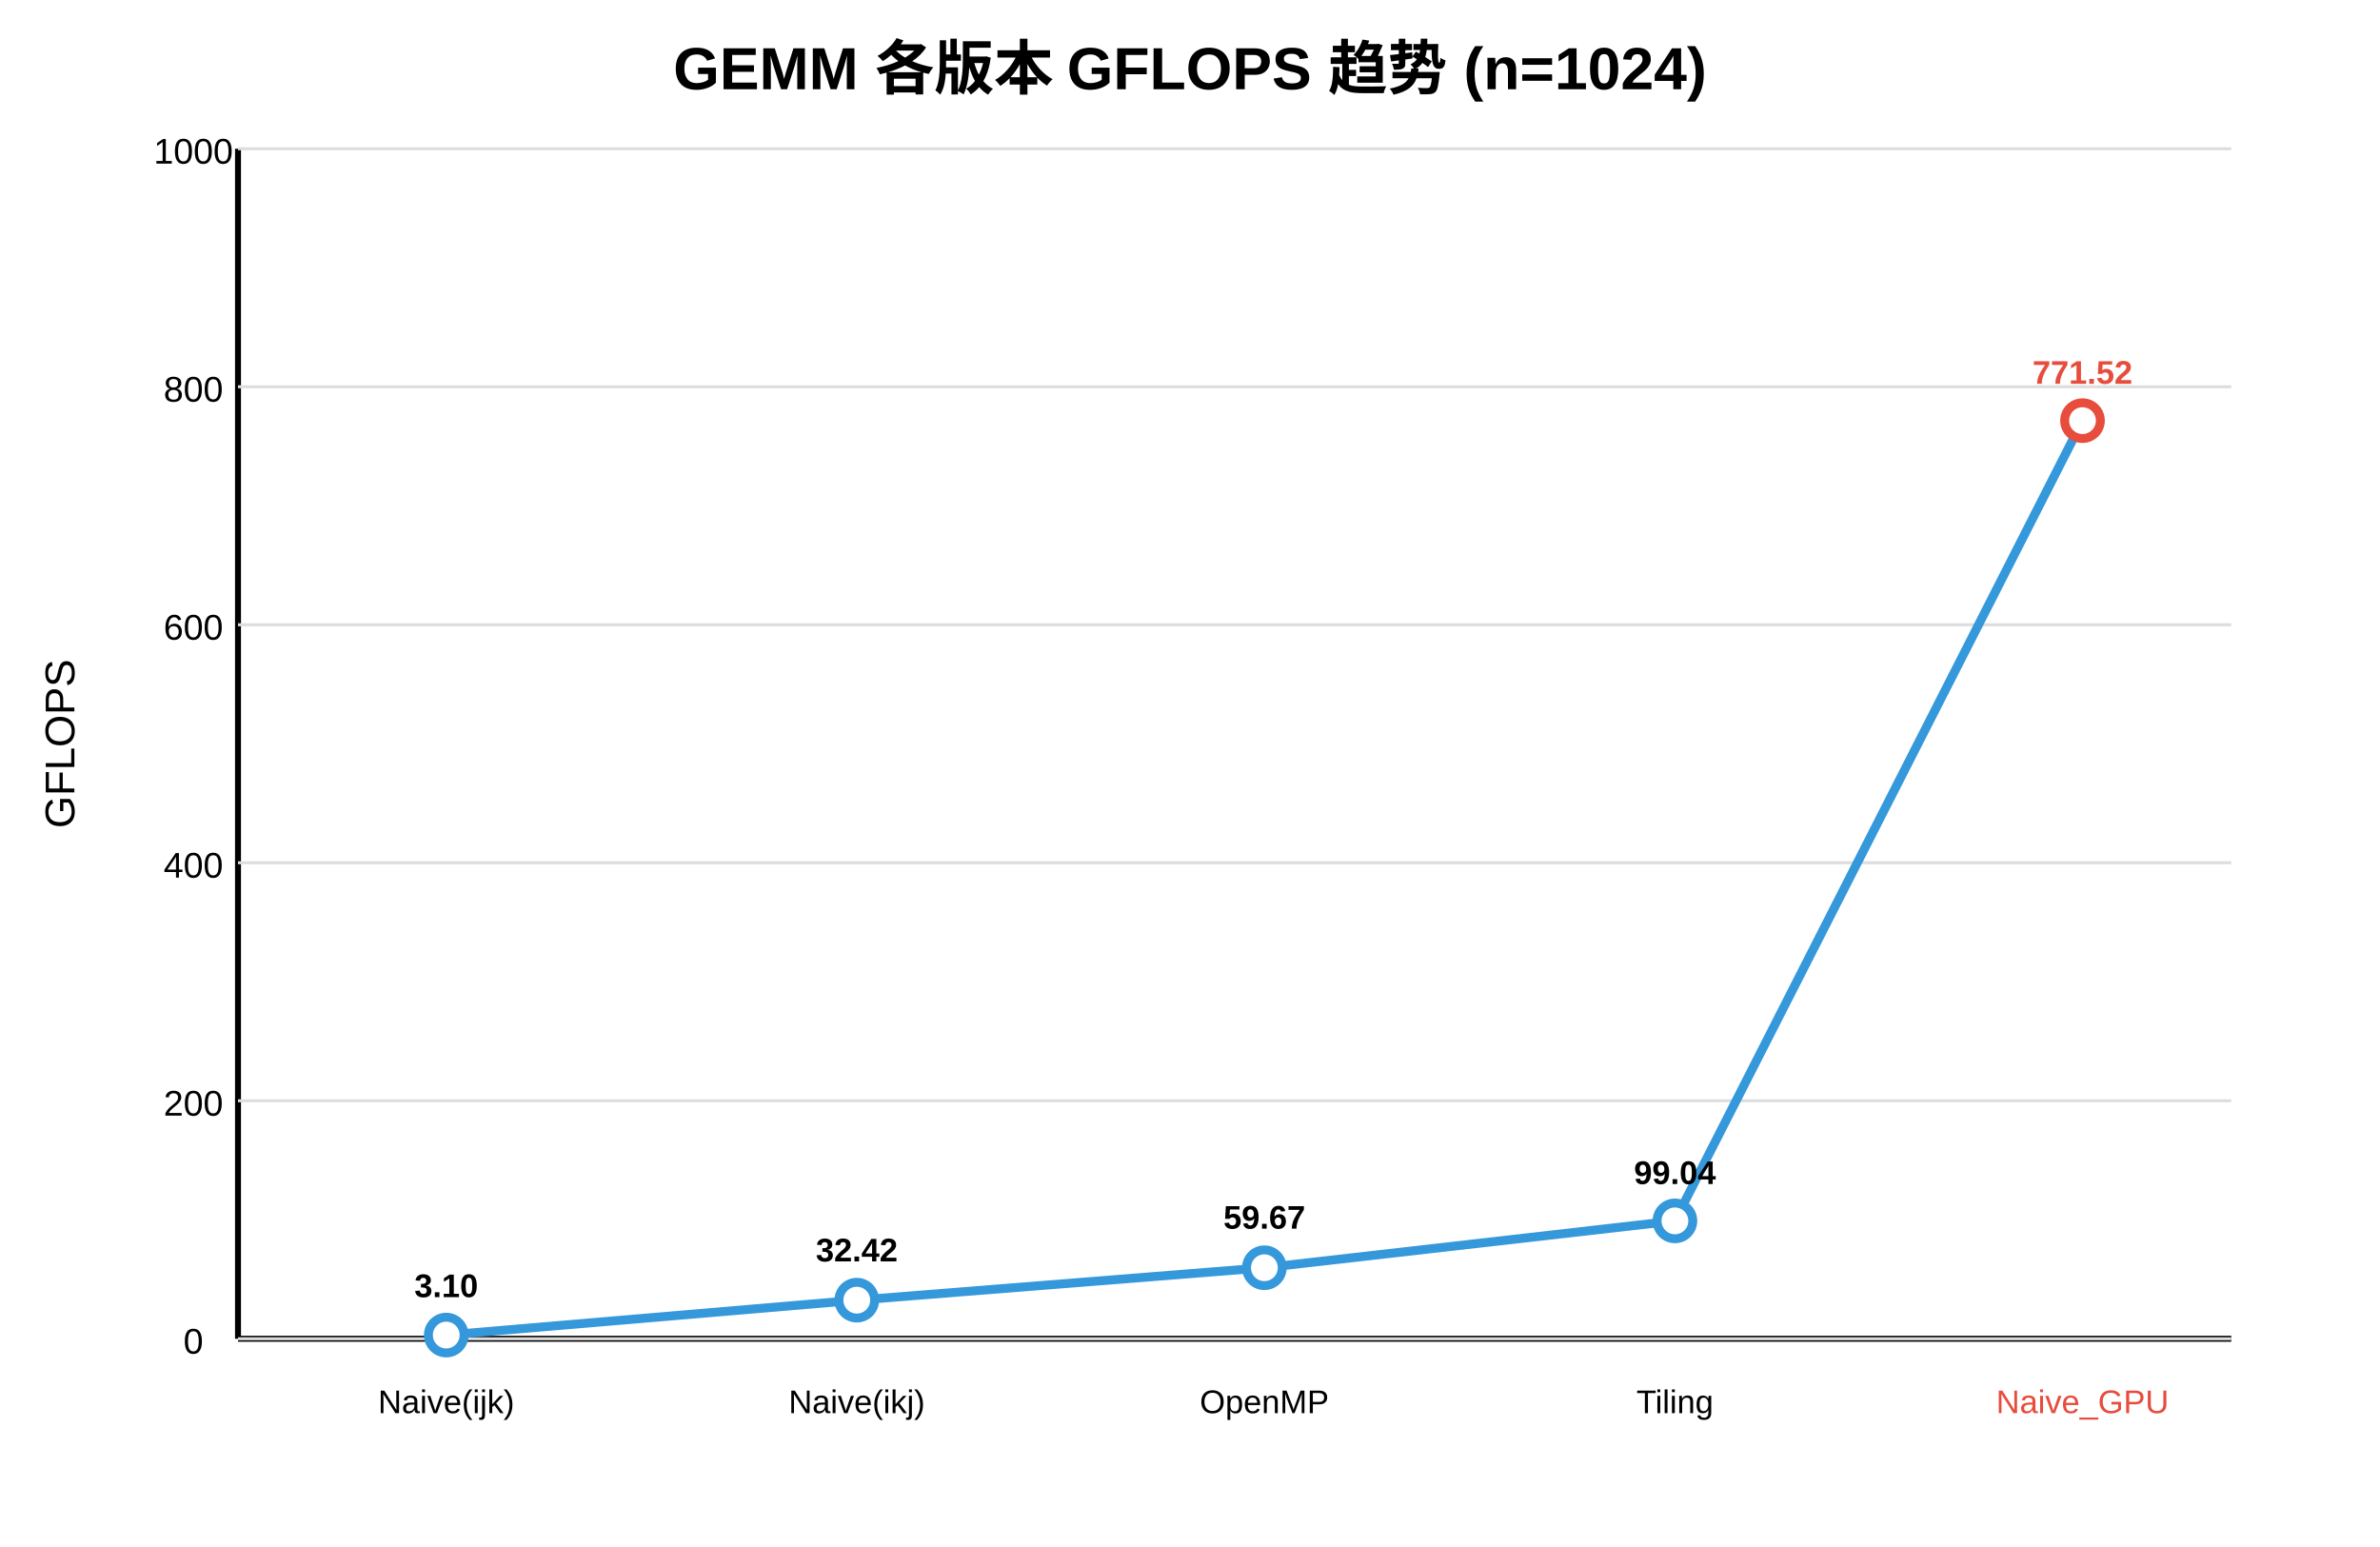
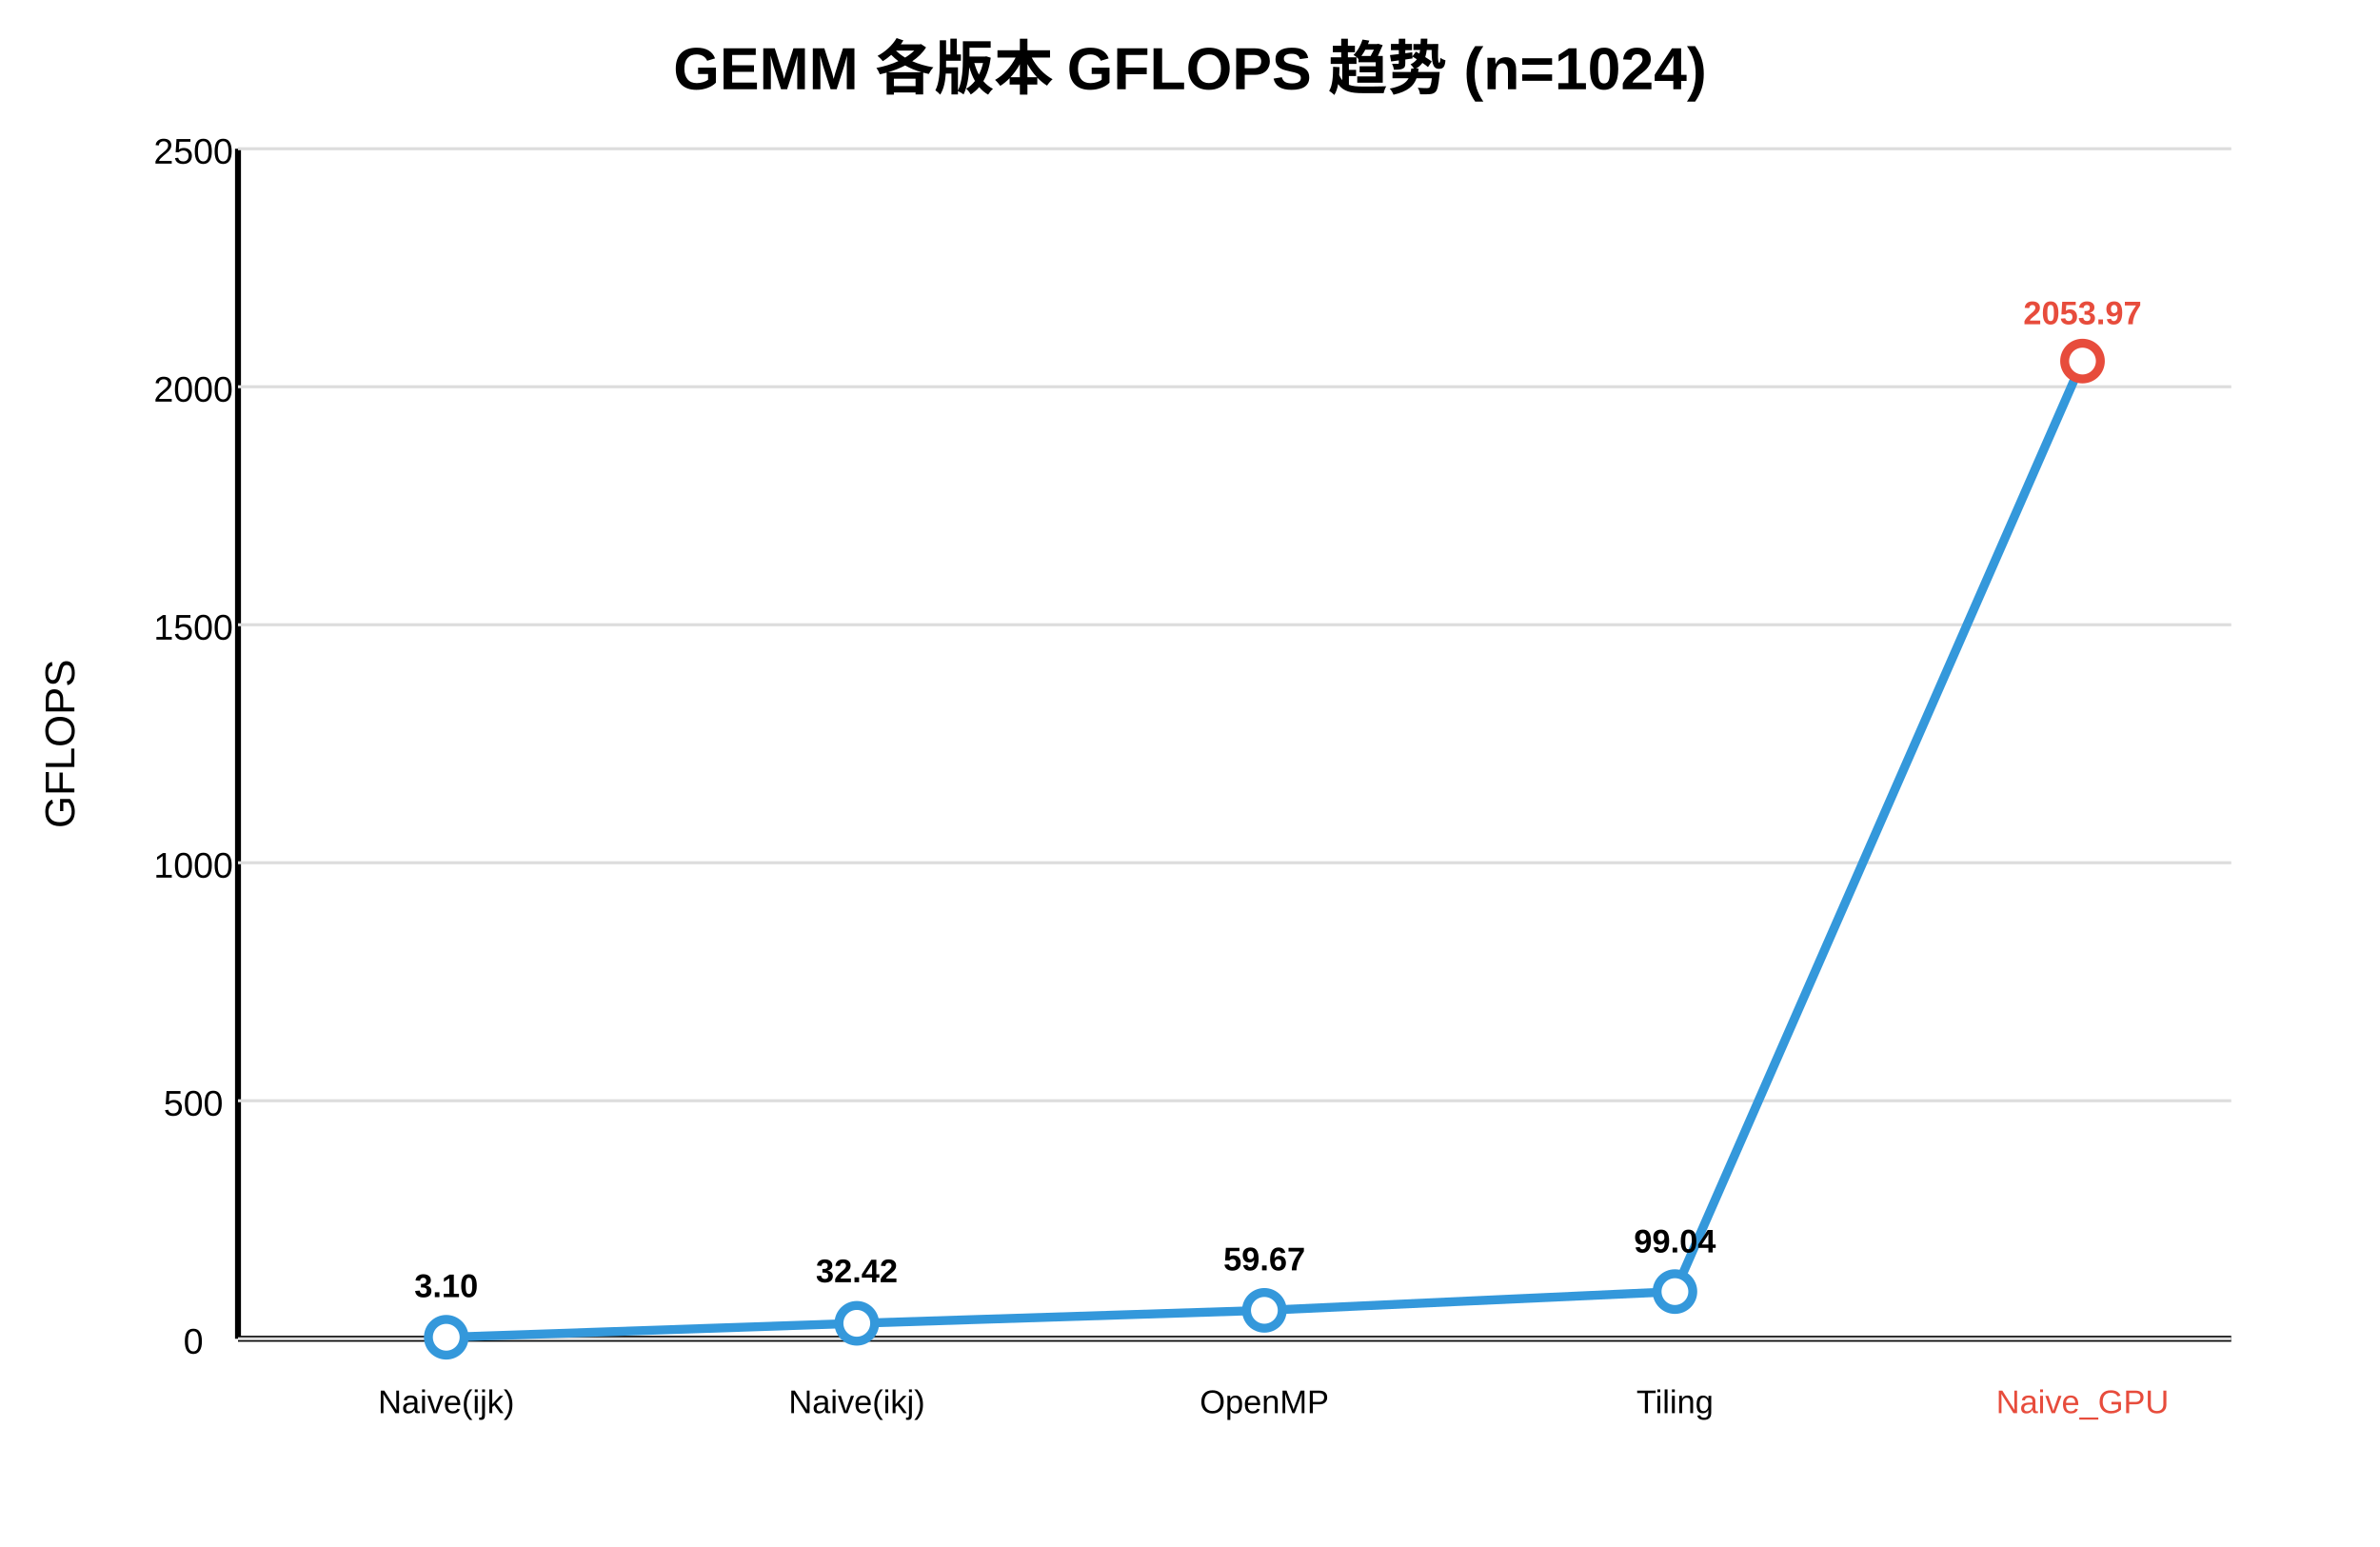
<svg xmlns="http://www.w3.org/2000/svg" viewBox="0 0 800 520" width="800" height="520">
  <rect width="100%" height="100%" fill="white" />
  <text x="400" y="30" text-anchor="middle" font-family="Arial, sans-serif" font-size="20" font-weight="bold">GEMM 各版本 GFLOPS 趋势 (n=1024)</text>
  <line x1="80" y1="450" x2="750" y2="450" stroke="black" stroke-width="2" />
  <line x1="80" y1="50" x2="80" y2="450" stroke="black" stroke-width="2" />
  <text x="65" y="455" text-anchor="middle" font-family="Arial" font-size="12">0</text>
  <line x1="80" y1="450" x2="750" y2="450" stroke="#ddd" stroke-width="1" />
-   <text x="65" y="375" text-anchor="middle" font-family="Arial" font-size="12">200</text>
+   <text x="65" y="375" text-anchor="middle" font-family="Arial" font-size="12">500</text>
  <line x1="80" y1="370" x2="750" y2="370" stroke="#ddd" stroke-width="1" />
-   <text x="65" y="295" text-anchor="middle" font-family="Arial" font-size="12">400</text>
+   <text x="65" y="295" text-anchor="middle" font-family="Arial" font-size="12">1000</text>
  <line x1="80" y1="290" x2="750" y2="290" stroke="#ddd" stroke-width="1" />
-   <text x="65" y="215" text-anchor="middle" font-family="Arial" font-size="12">600</text>
+   <text x="65" y="215" text-anchor="middle" font-family="Arial" font-size="12">1500</text>
  <line x1="80" y1="210" x2="750" y2="210" stroke="#ddd" stroke-width="1" />
-   <text x="65" y="135" text-anchor="middle" font-family="Arial" font-size="12">800</text>
+   <text x="65" y="135" text-anchor="middle" font-family="Arial" font-size="12">2000</text>
  <line x1="80" y1="130" x2="750" y2="130" stroke="#ddd" stroke-width="1" />
-   <text x="65" y="55" text-anchor="middle" font-family="Arial" font-size="12">1000</text>
+   <text x="65" y="55" text-anchor="middle" font-family="Arial" font-size="12">2500</text>
  <line x1="80" y1="50" x2="750" y2="50" stroke="#ddd" stroke-width="1" />
-   <polyline points="150,448.76 288,437.03 425,426.13 563,410.38 700,141.39" fill="none" stroke="#3498db" stroke-width="3" stroke-linecap="round" stroke-linejoin="round" />
-   <circle cx="150" cy="448.76" r="6" fill="white" stroke="#3498db" stroke-width="3" />
+   <polyline points="150,449.50 288,444.81 425,440.45 563,434.15 700,121.37" fill="none" stroke="#3498db" stroke-width="3" stroke-linecap="round" stroke-linejoin="round" />
+   <circle cx="150" cy="449.50" r="6" fill="white" stroke="#3498db" stroke-width="3" />
  <text x="150" y="436" text-anchor="middle" font-family="Arial" font-size="11" font-weight="bold">3.10</text>
  <text x="150" y="475" text-anchor="middle" font-family="Arial" font-size="11">Naive(ijk)</text>
-   <circle cx="288" cy="437.03" r="6" fill="white" stroke="#3498db" stroke-width="3" />
-   <text x="288" y="424" text-anchor="middle" font-family="Arial" font-size="11" font-weight="bold">32.42</text>
+   <circle cx="288" cy="444.81" r="6" fill="white" stroke="#3498db" stroke-width="3" />
+   <text x="288" y="431" text-anchor="middle" font-family="Arial" font-size="11" font-weight="bold">32.42</text>
  <text x="288" y="475" text-anchor="middle" font-family="Arial" font-size="11">Naive(ikj)</text>
-   <circle cx="425" cy="426.13" r="6" fill="white" stroke="#3498db" stroke-width="3" />
-   <text x="425" y="413" text-anchor="middle" font-family="Arial" font-size="11" font-weight="bold">59.67</text>
+   <circle cx="425" cy="440.45" r="6" fill="white" stroke="#3498db" stroke-width="3" />
+   <text x="425" y="427" text-anchor="middle" font-family="Arial" font-size="11" font-weight="bold">59.67</text>
  <text x="425" y="475" text-anchor="middle" font-family="Arial" font-size="11">OpenMP</text>
-   <circle cx="563" cy="410.38" r="6" fill="white" stroke="#3498db" stroke-width="3" />
-   <text x="563" y="398" text-anchor="middle" font-family="Arial" font-size="11" font-weight="bold">99.04</text>
+   <circle cx="563" cy="434.15" r="6" fill="white" stroke="#3498db" stroke-width="3" />
+   <text x="563" y="421" text-anchor="middle" font-family="Arial" font-size="11" font-weight="bold">99.04</text>
  <text x="563" y="475" text-anchor="middle" font-family="Arial" font-size="11">Tiling</text>
-   <circle cx="700" cy="141.39" r="6" fill="white" stroke="#e74c3c" stroke-width="3" />
-   <text x="700" y="129" text-anchor="middle" font-family="Arial" font-size="11" font-weight="bold" fill="#e74c3c">771.52</text>
+   <circle cx="700" cy="121.37" r="6" fill="white" stroke="#e74c3c" stroke-width="3" />
+   <text x="700" y="109" text-anchor="middle" font-family="Arial" font-size="11" font-weight="bold" fill="#e74c3c">2053.97</text>
  <text x="700" y="475" text-anchor="middle" font-family="Arial" font-size="11" fill="#e74c3c">Naive_GPU</text>
  <text x="25" y="250" text-anchor="middle" font-family="Arial" font-size="14" transform="rotate(-90, 25, 250)">GFLOPS</text>
</svg>
